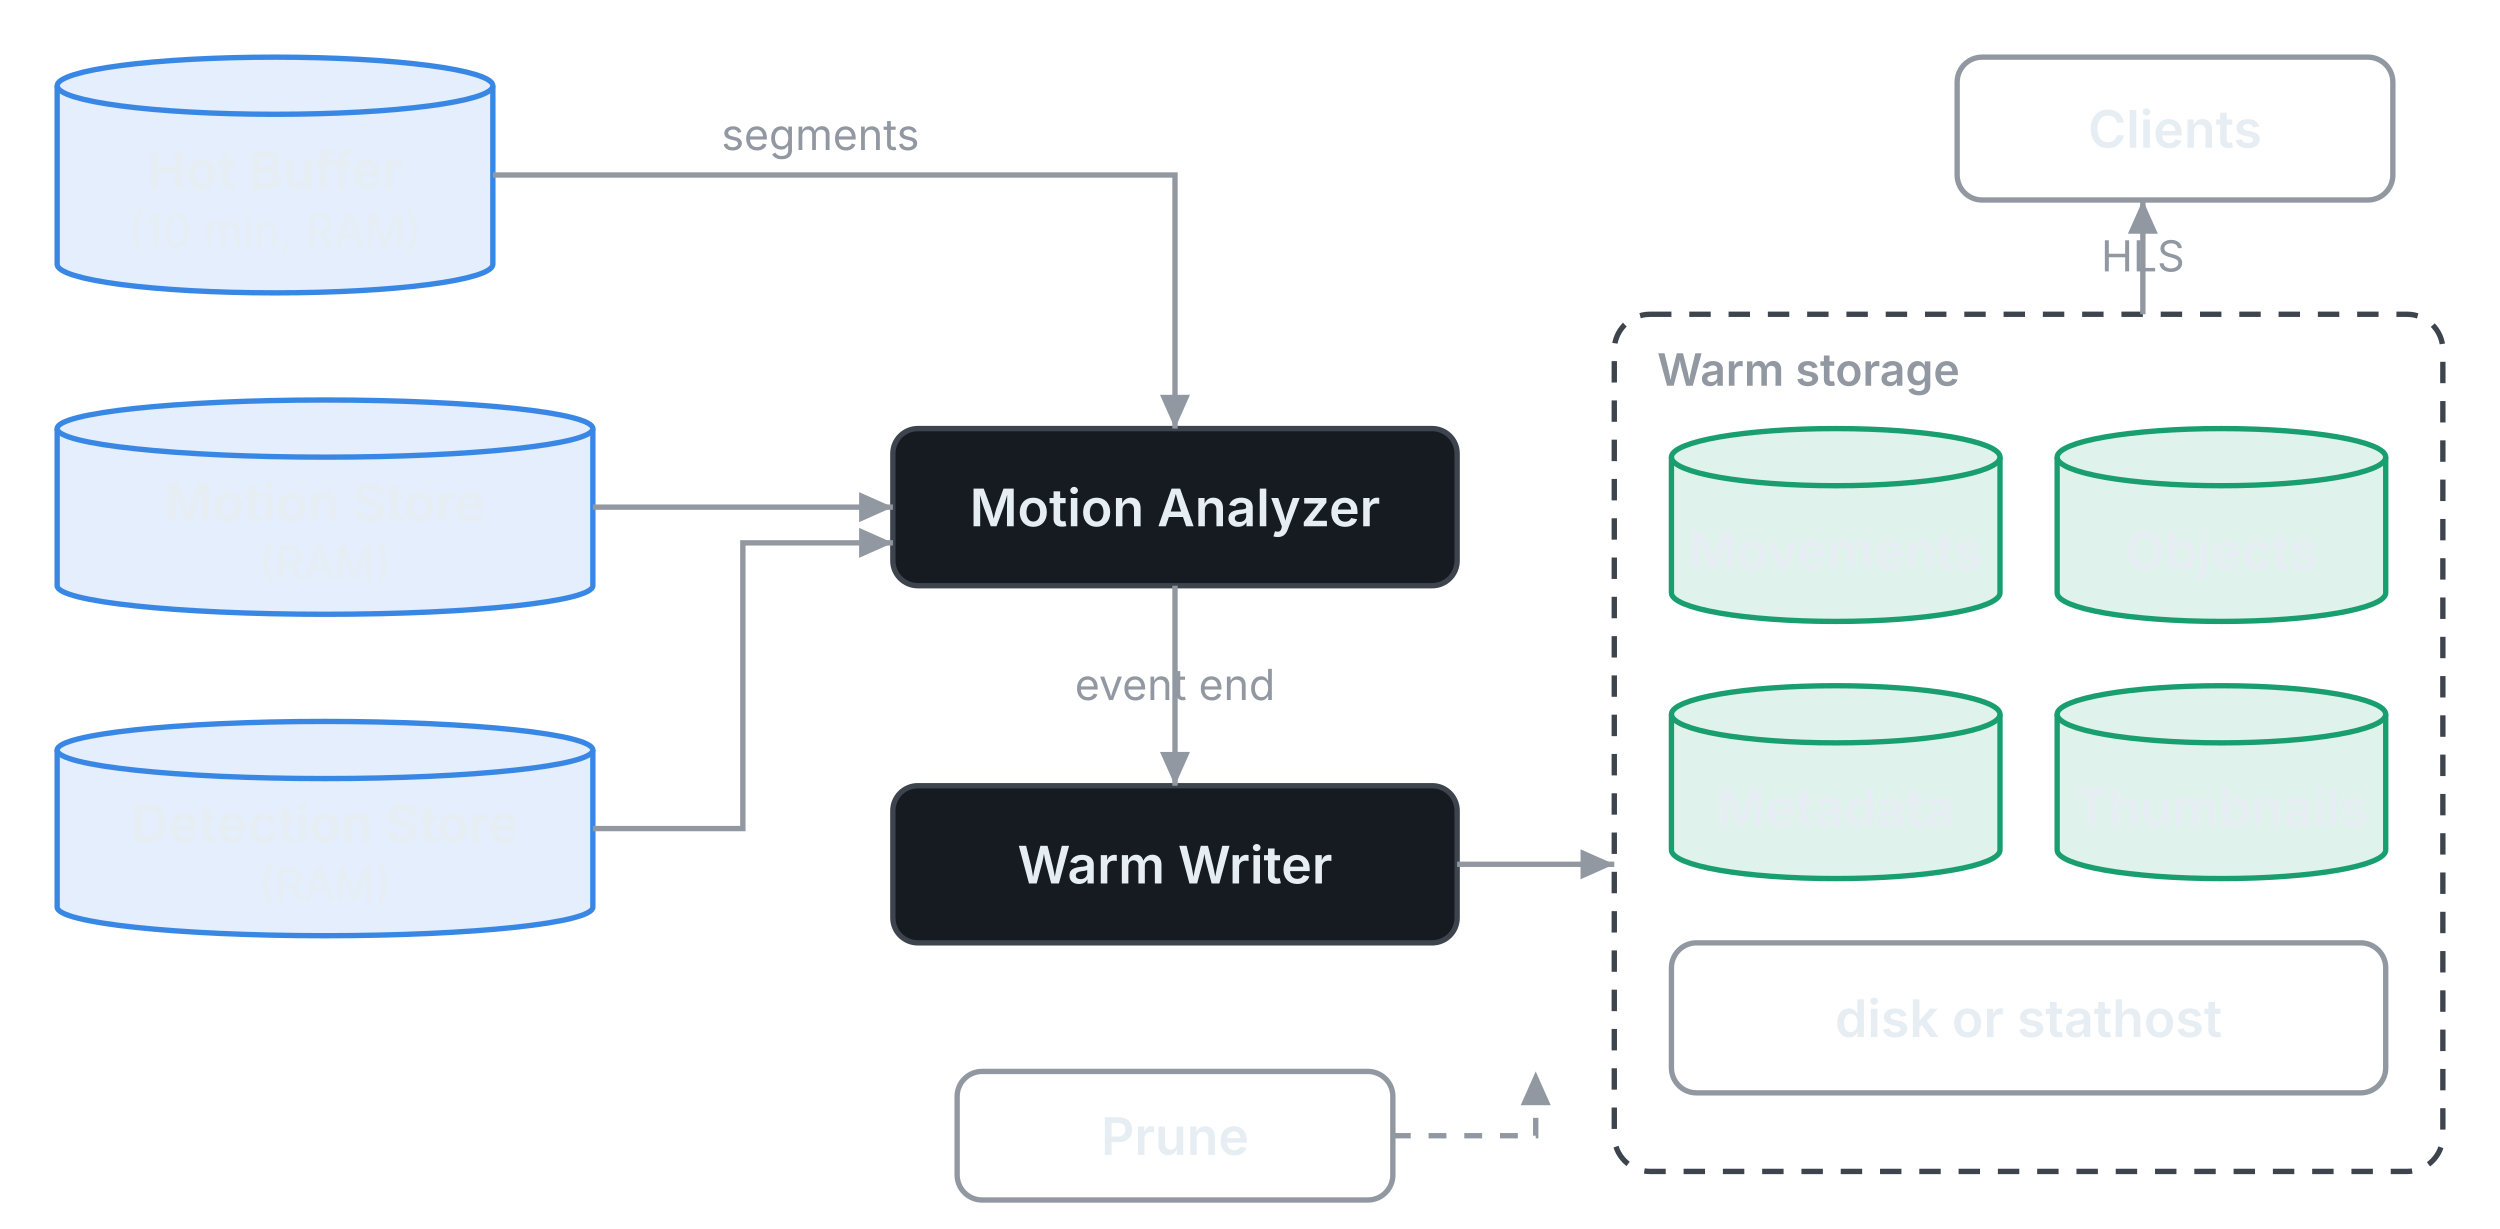
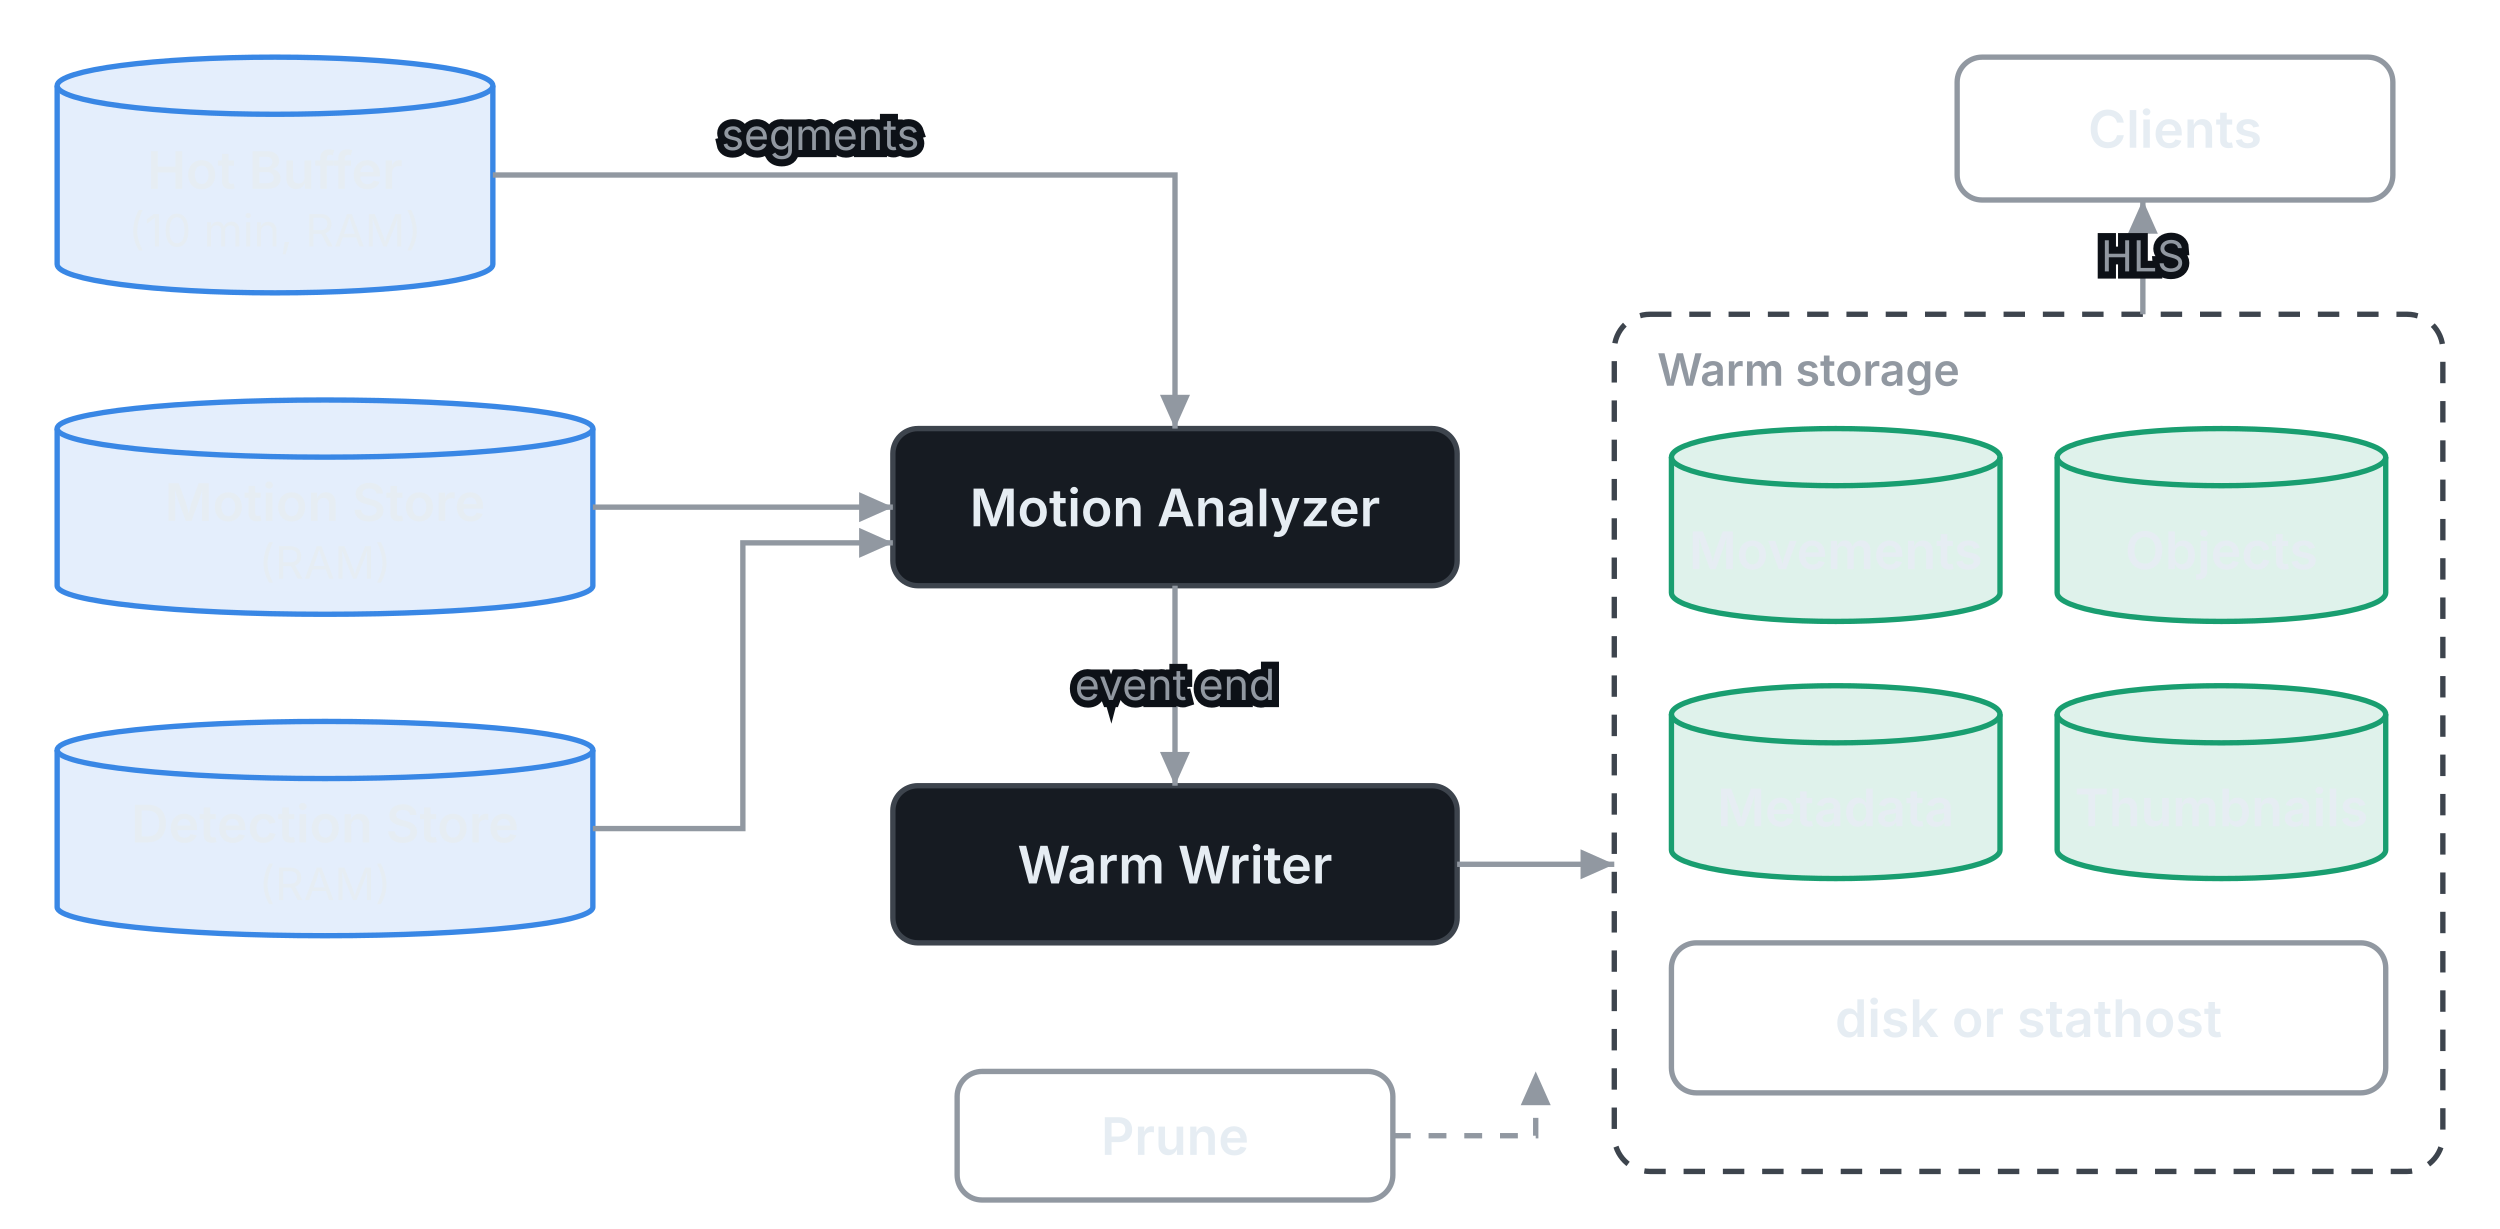
<svg xmlns="http://www.w3.org/2000/svg" viewBox="0 0 700 344" width="700" role="img" font-family="system-ui,-apple-system,'Segoe UI',sans-serif">
  <defs>
    <marker id="arrow" viewBox="0 0 10 10" refX="9" refY="5" markerWidth="7" markerHeight="7" orient="auto-start-reverse">
      <path d="M 0 1 L 9 5 L 0 9 z" fill="#9198a1" />
    </marker>
  </defs>
  <path d="M 16 24 A 61.0 8 0 0 1 138 24 V 74 A 61.0 8 0 0 1 16 74 Z" fill="#3987e5" fill-opacity="0.14" stroke="#3987e5" stroke-width="1.5" />
  <path d="M 16 24 A 61.0 8 0 0 0 138 24" fill="none" stroke="#3987e5" stroke-width="1.5" />
  <text x="77.0" y="47.5" text-anchor="middle" dominant-baseline="middle" font-family="system-ui,-apple-system,'Segoe UI',sans-serif" font-size="14.5" font-weight="600" fill="#e6edf3">Hot Buffer</text>
  <text x="77.0" y="64.5" text-anchor="middle" dominant-baseline="middle" font-family="system-ui,-apple-system,'Segoe UI',sans-serif" font-size="12.5" font-weight="400" fill="#e6edf3">(10 min, RAM)</text>
  <path d="M 16 120 A 75.0 8 0 0 1 166 120 V 164 A 75.0 8 0 0 1 16 164 Z" fill="#3987e5" fill-opacity="0.14" stroke="#3987e5" stroke-width="1.5" />
  <path d="M 16 120 A 75.0 8 0 0 0 166 120" fill="none" stroke="#3987e5" stroke-width="1.5" />
  <text x="91.0" y="140.5" text-anchor="middle" dominant-baseline="middle" font-family="system-ui,-apple-system,'Segoe UI',sans-serif" font-size="14.5" font-weight="600" fill="#e6edf3">Motion Store</text>
  <text x="91.0" y="157.5" text-anchor="middle" dominant-baseline="middle" font-family="system-ui,-apple-system,'Segoe UI',sans-serif" font-size="12.5" font-weight="400" fill="#e6edf3">(RAM)</text>
  <path d="M 16 210 A 75.0 8 0 0 1 166 210 V 254 A 75.0 8 0 0 1 16 254 Z" fill="#3987e5" fill-opacity="0.14" stroke="#3987e5" stroke-width="1.5" />
  <path d="M 16 210 A 75.0 8 0 0 0 166 210" fill="none" stroke="#3987e5" stroke-width="1.5" />
  <text x="91.0" y="230.5" text-anchor="middle" dominant-baseline="middle" font-family="system-ui,-apple-system,'Segoe UI',sans-serif" font-size="14.5" font-weight="600" fill="#e6edf3">Detection Store</text>
  <text x="91.0" y="247.5" text-anchor="middle" dominant-baseline="middle" font-family="system-ui,-apple-system,'Segoe UI',sans-serif" font-size="12.5" font-weight="400" fill="#e6edf3">(RAM)</text>
  <rect x="250" y="120" width="158" height="44" rx="7" fill="#161b22" stroke="#3d444d" stroke-width="1.5" />
  <text x="329.0" y="142.0" text-anchor="middle" dominant-baseline="middle" font-family="system-ui,-apple-system,'Segoe UI',sans-serif" font-size="14.5" font-weight="600" fill="#e6edf3">Motion Analyzer</text>
  <rect x="250" y="220" width="158" height="44" rx="7" fill="#161b22" stroke="#3d444d" stroke-width="1.5" />
  <text x="329.0" y="242.0" text-anchor="middle" dominant-baseline="middle" font-family="system-ui,-apple-system,'Segoe UI',sans-serif" font-size="14.5" font-weight="600" fill="#e6edf3">Warm Writer</text>
  <rect x="452" y="88" width="232" height="240" rx="10" fill="none" stroke="#3d444d" stroke-width="1.5" stroke-dasharray="6 5" />
  <text x="464" y="108" font-family="system-ui,-apple-system,'Segoe UI',sans-serif" font-size="12.5" font-weight="600" fill="#9198a1">Warm storage</text>
  <path d="M 468 128 A 46.0 8 0 0 1 560 128 V 166 A 46.0 8 0 0 1 468 166 Z" fill="#199e70" fill-opacity="0.14" stroke="#199e70" stroke-width="1.5" />
  <path d="M 468 128 A 46.0 8 0 0 0 560 128" fill="none" stroke="#199e70" stroke-width="1.5" />
  <text x="514.0" y="154.0" text-anchor="middle" dominant-baseline="middle" font-family="system-ui,-apple-system,'Segoe UI',sans-serif" font-size="14.5" font-weight="600" fill="#e6edf3">Movements</text>
  <path d="M 576 128 A 46.0 8 0 0 1 668 128 V 166 A 46.0 8 0 0 1 576 166 Z" fill="#199e70" fill-opacity="0.14" stroke="#199e70" stroke-width="1.5" />
  <path d="M 576 128 A 46.0 8 0 0 0 668 128" fill="none" stroke="#199e70" stroke-width="1.5" />
  <text x="622.0" y="154.0" text-anchor="middle" dominant-baseline="middle" font-family="system-ui,-apple-system,'Segoe UI',sans-serif" font-size="14.5" font-weight="600" fill="#e6edf3">Objects</text>
  <path d="M 468 200 A 46.0 8 0 0 1 560 200 V 238 A 46.0 8 0 0 1 468 238 Z" fill="#199e70" fill-opacity="0.14" stroke="#199e70" stroke-width="1.5" />
  <path d="M 468 200 A 46.0 8 0 0 0 560 200" fill="none" stroke="#199e70" stroke-width="1.5" />
  <text x="514.0" y="226.0" text-anchor="middle" dominant-baseline="middle" font-family="system-ui,-apple-system,'Segoe UI',sans-serif" font-size="14.5" font-weight="600" fill="#e6edf3">Metadata</text>
  <path d="M 576 200 A 46.0 8 0 0 1 668 200 V 238 A 46.0 8 0 0 1 576 238 Z" fill="#199e70" fill-opacity="0.14" stroke="#199e70" stroke-width="1.5" />
  <path d="M 576 200 A 46.0 8 0 0 0 668 200" fill="none" stroke="#199e70" stroke-width="1.5" />
  <text x="622.0" y="226.0" text-anchor="middle" dominant-baseline="middle" font-family="system-ui,-apple-system,'Segoe UI',sans-serif" font-size="14.5" font-weight="600" fill="#e6edf3">Thumbnails</text>
  <rect x="468" y="264" width="200" height="42" rx="7" fill="none" stroke="#9198a1" stroke-width="1.5" />
  <text x="568.0" y="285.0" text-anchor="middle" dominant-baseline="middle" font-family="system-ui,-apple-system,'Segoe UI',sans-serif" font-size="14.5" font-weight="600" fill="#e6edf3">disk or stathost</text>
  <rect x="548" y="16" width="122" height="40" rx="7" fill="none" stroke="#9198a1" stroke-width="1.5" />
  <text x="609.0" y="36.0" text-anchor="middle" dominant-baseline="middle" font-family="system-ui,-apple-system,'Segoe UI',sans-serif" font-size="14.5" font-weight="600" fill="#e6edf3">Clients</text>
  <rect x="268" y="300" width="122" height="36" rx="7" fill="none" stroke="#9198a1" stroke-width="1.5" />
  <text x="329.0" y="318.0" text-anchor="middle" dominant-baseline="middle" font-family="system-ui,-apple-system,'Segoe UI',sans-serif" font-size="14.5" font-weight="600" fill="#e6edf3">Prune</text>
  <polyline points="138,49 329,49 329,120" fill="none" stroke="#9198a1" stroke-width="1.5" marker-end="url(#arrow)" />
-   <text x="229.7" y="42.0" text-anchor="middle" font-family="system-ui,-apple-system,'Segoe UI',sans-serif" font-size="12" fill="#9198a1" paint-order="stroke">segments</text>
+   <text x="229.7" y="42.0" text-anchor="middle" font-family="system-ui,-apple-system,'Segoe UI',sans-serif" font-size="12" fill="#9198a1" stroke="#0d1117" stroke-width="4" paint-order="stroke">segments</text>
  <polyline points="166,142 250,142" fill="none" stroke="#9198a1" stroke-width="1.5" marker-end="url(#arrow)" />
  <polyline points="166,232 208,232 208,152 250,152" fill="none" stroke="#9198a1" stroke-width="1.5" marker-end="url(#arrow)" />
  <polyline points="329,164 329,220" fill="none" stroke="#9198a1" stroke-width="1.5" marker-end="url(#arrow)" />
-   <text x="329.0" y="196.0" text-anchor="middle" font-family="system-ui,-apple-system,'Segoe UI',sans-serif" font-size="12" fill="#9198a1" paint-order="stroke">event end</text>
+   <text x="329.0" y="196.0" text-anchor="middle" font-family="system-ui,-apple-system,'Segoe UI',sans-serif" font-size="12" fill="#9198a1" stroke="#0d1117" stroke-width="4" paint-order="stroke">event end</text>
  <polyline points="408,242 452,242" fill="none" stroke="#9198a1" stroke-width="1.5" marker-end="url(#arrow)" />
  <polyline points="600,88 600,56" fill="none" stroke="#9198a1" stroke-width="1.5" marker-end="url(#arrow)" />
-   <text x="600.0" y="76.0" text-anchor="middle" font-family="system-ui,-apple-system,'Segoe UI',sans-serif" font-size="12" fill="#9198a1" paint-order="stroke">HLS</text>
+   <text x="600.0" y="76.0" text-anchor="middle" font-family="system-ui,-apple-system,'Segoe UI',sans-serif" font-size="12" fill="#9198a1" stroke="#0d1117" stroke-width="4" paint-order="stroke">HLS</text>
  <polyline points="390,318 430,318 430,300" fill="none" stroke="#9198a1" stroke-width="1.5" stroke-dasharray="5 5" marker-end="url(#arrow)" />
</svg>
